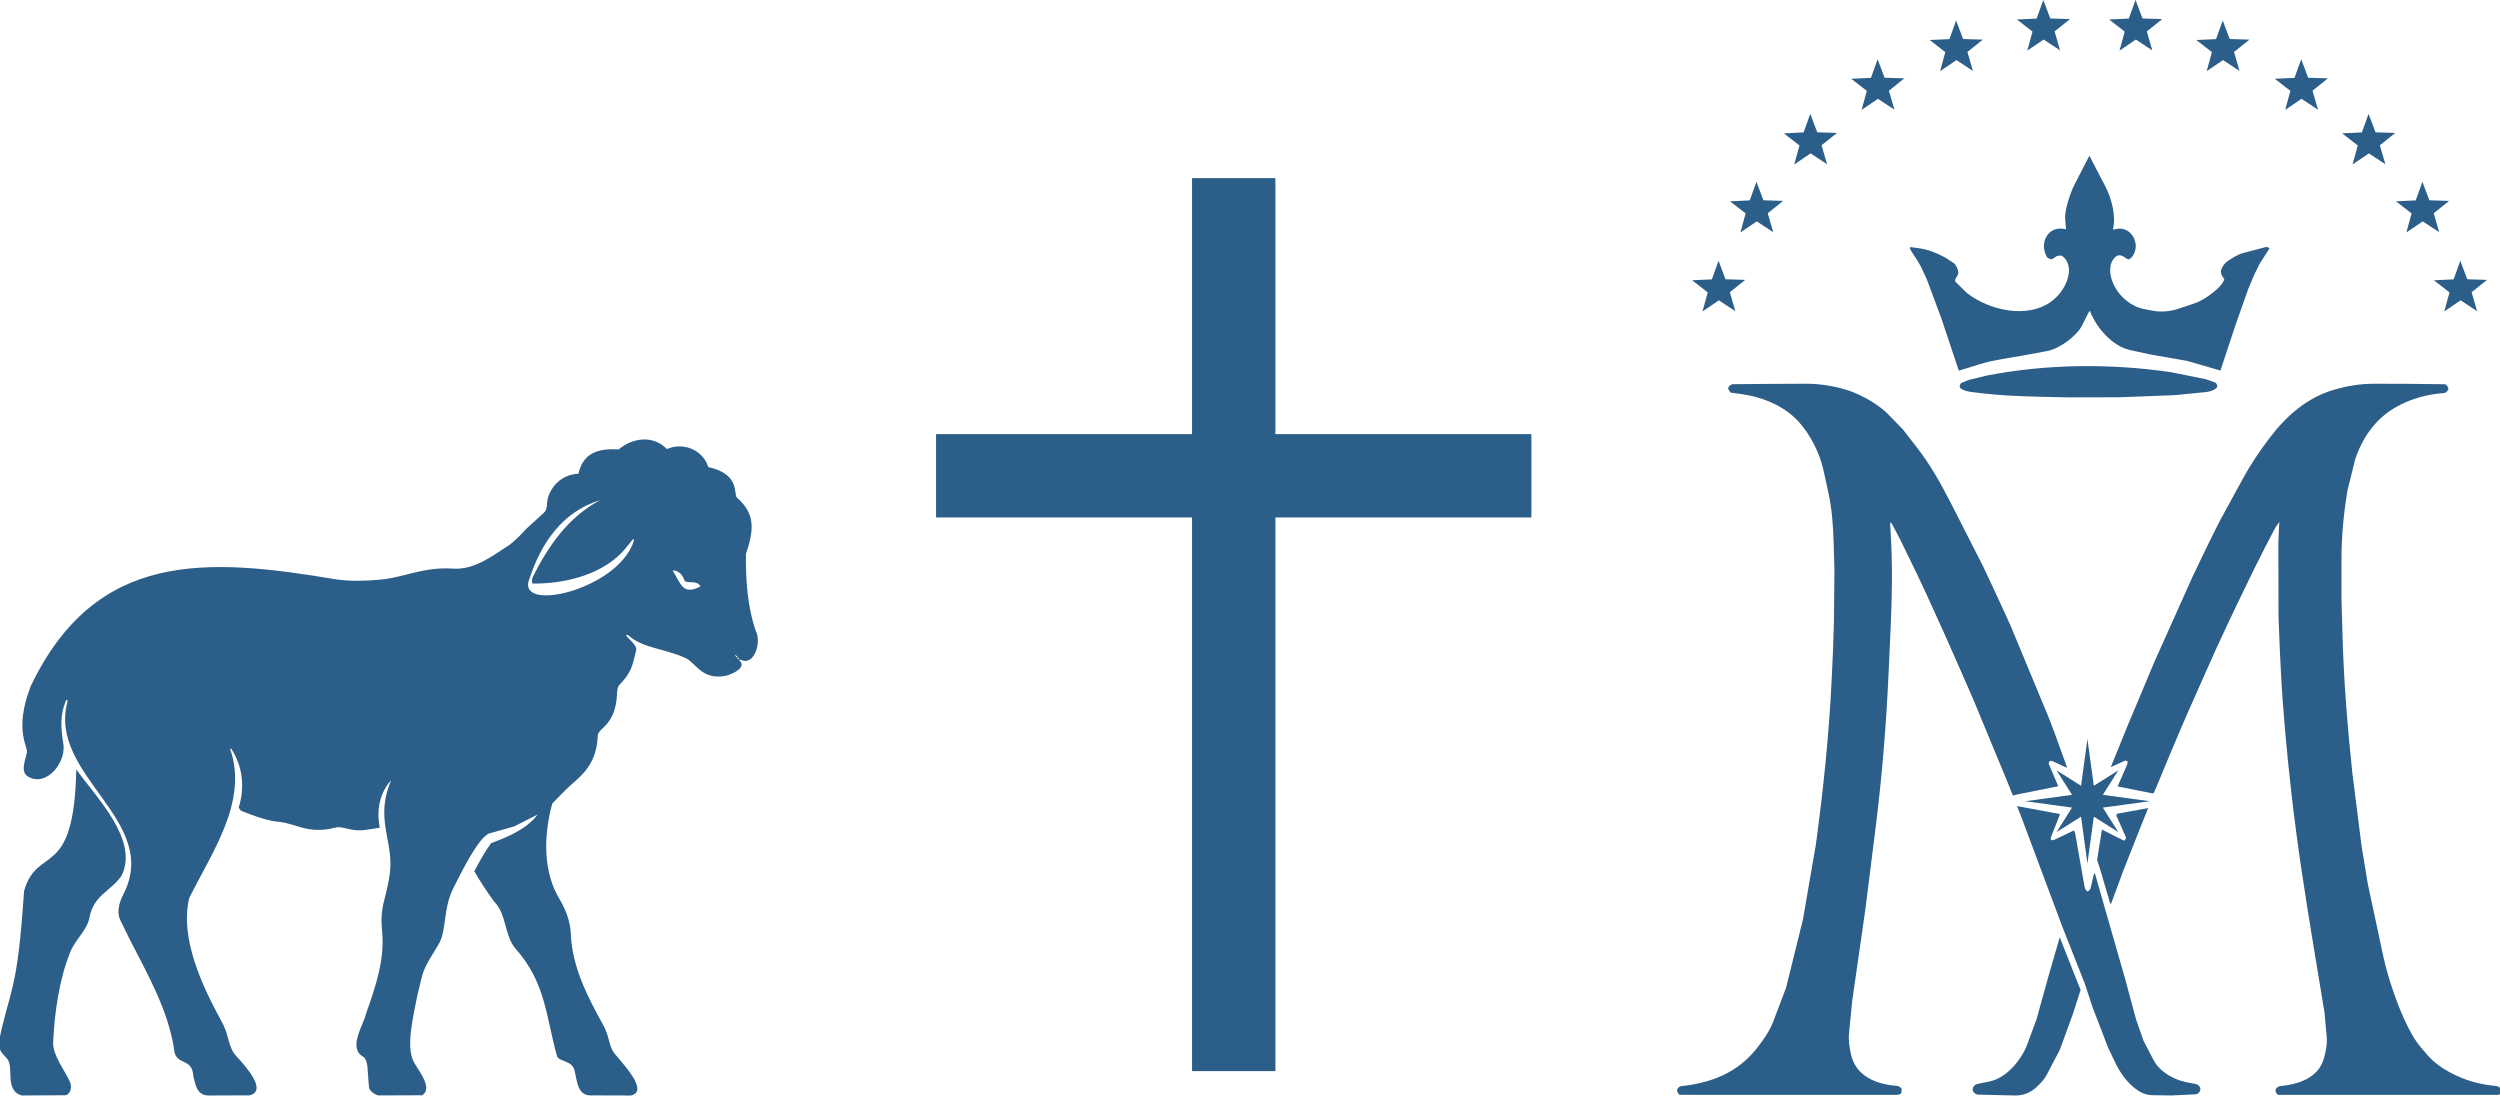
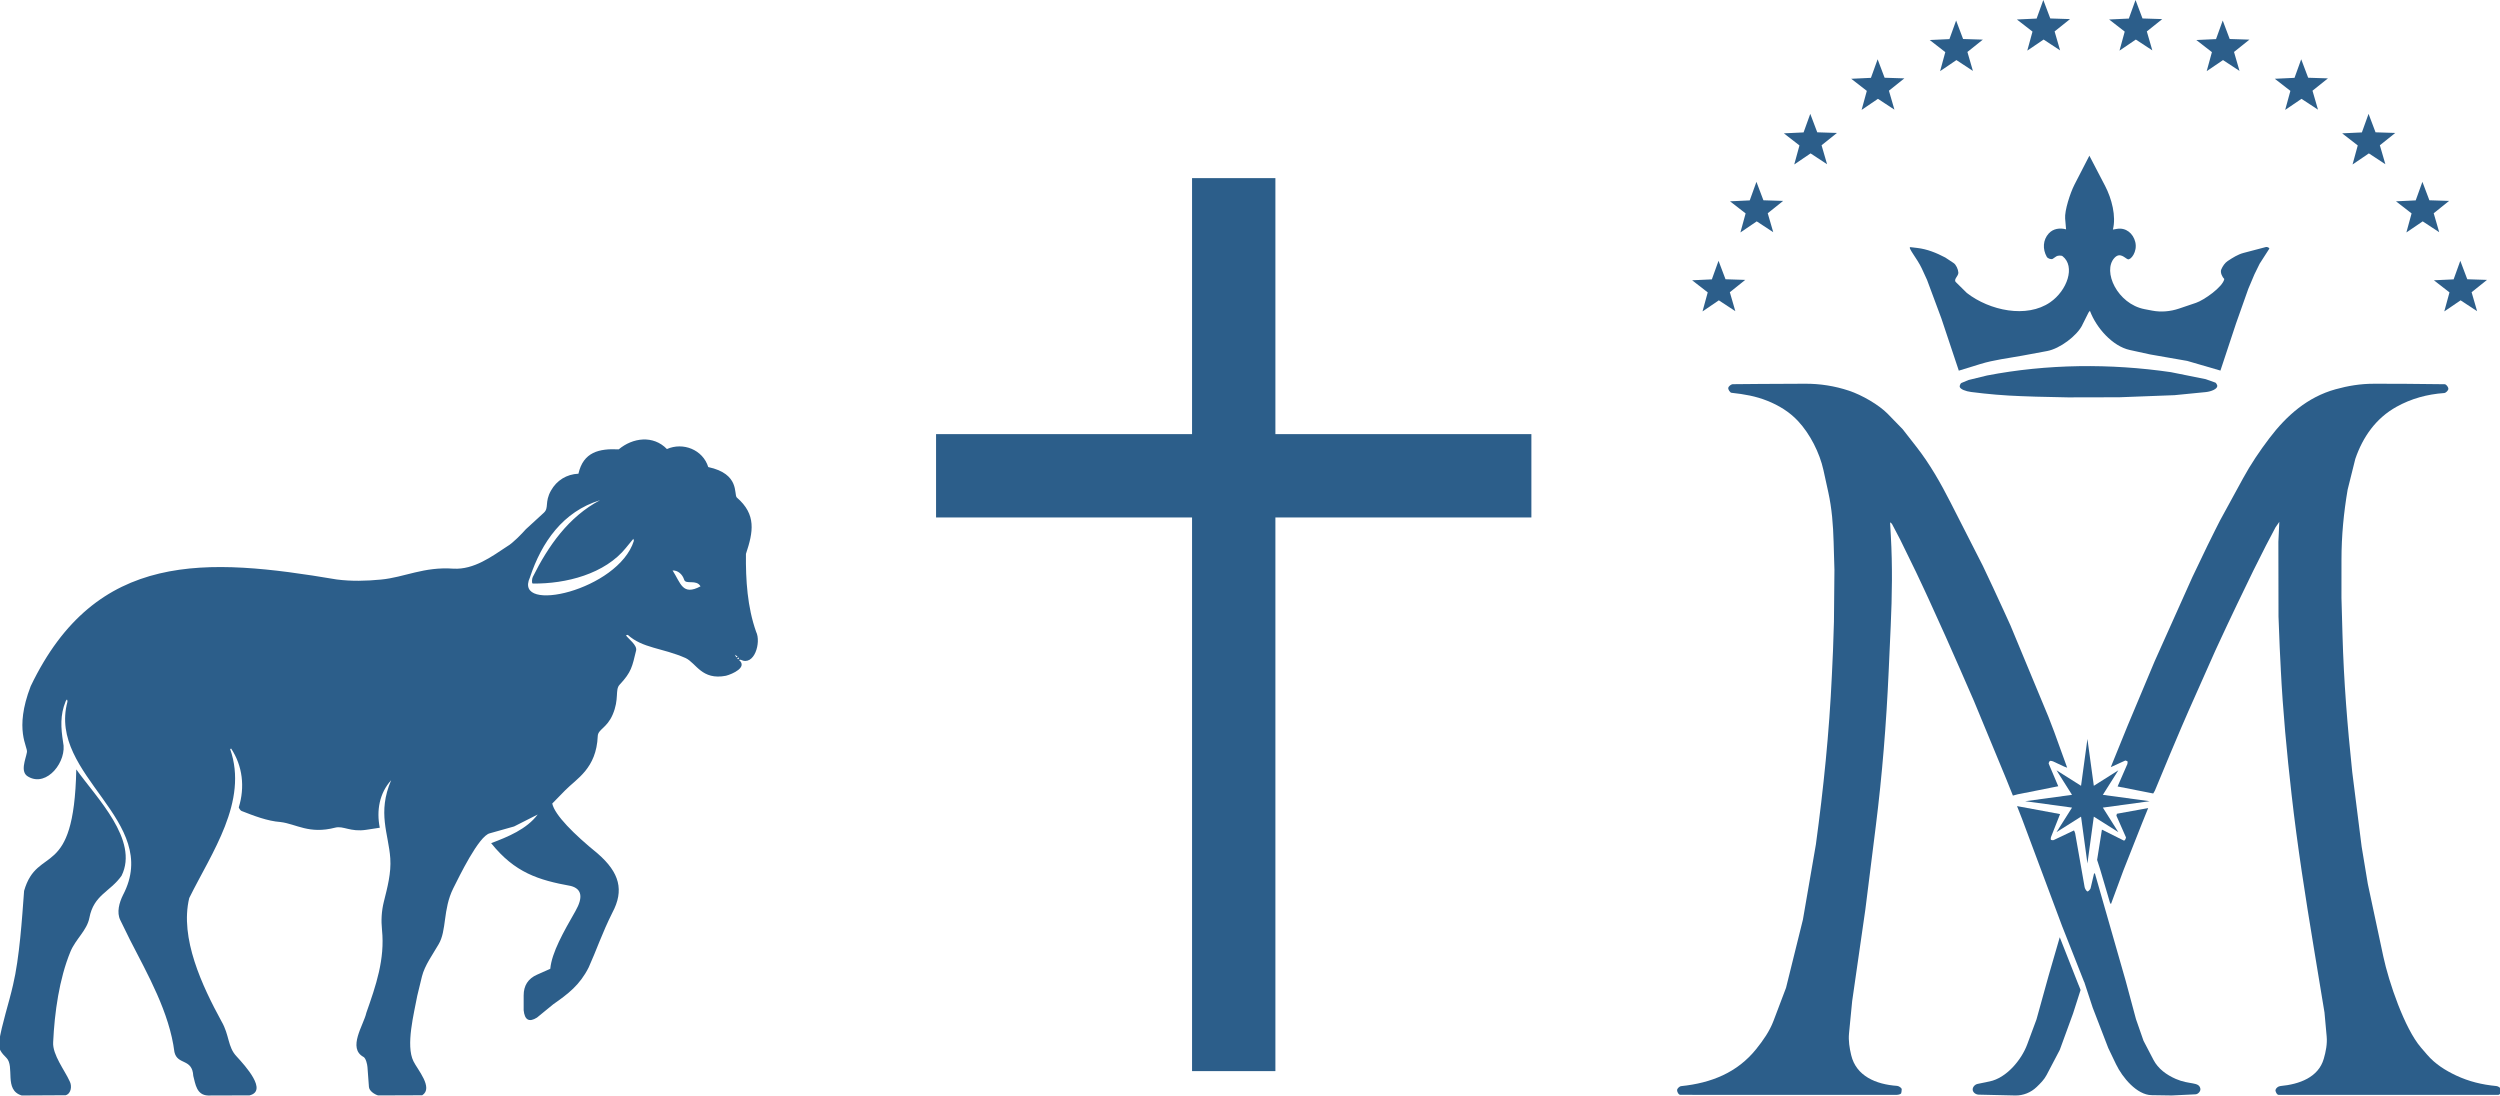
<svg xmlns="http://www.w3.org/2000/svg" id="AB10-three-mark-lockup" viewBox="0 0 1959.71 858.75">
  <g id="three-mark-mono-navy">
    <g id="lockup-m">
      <g id="crown-stars-accent">
        <path d="M1632.28,254.83c-4.21,8.41-17.58,18.5-27.59,20.35l-19.25,3.57c-11.23,2.08-22.31,3.29-33.13,6.62l-16.83,5.18-13.66-40.93-11.23-30.18-4.13-9c-3.45-7.52-11.63-17.02-8.85-16.7l5.32.63c7.87.93,14.97,3.84,21.94,7.5l6.51,4.3c1.98,1.3,3.59,4.94,3.75,7.51.18,2.77-4.14,5.33-1.92,7.52l8.61,8.49c17.85,13.81,46.86,20,65.27,7.28,13.43-9.28,19.91-28.14,9.74-36.12-.98-.77-3.89-.59-4.88.09l-2.79,1.91c-1.08.74-3.92-.1-4.74-1.55-3.37-6.01-3.06-13.24,1.57-18.31,3.51-3.84,8.71-4.52,13.57-3.21l-.73-8.48c-.52-6.07,3.94-20.01,7.32-26.58l11.67-22.67,12.36,23.73c5.21,10,8.75,23.79,6.08,34.18l3.18-.55c7.06-1.22,12.76,3.59,14.38,10.32,1.84,7.63-3.61,14.33-5.87,13.5s-6.03-5.88-10.48-1.06c-9.61,10.41,2.29,36.07,23.6,40.17l6.05,1.16c6.97,1.34,14.28.66,20.99-1.61l13.33-4.51c6.2-2.09,21.04-12.45,22.15-18.67-1.46-1.36-3.39-5.04-2.39-7.46,1.07-2.58,2.89-5.21,5.06-6.64,3.99-2.63,7.95-5.17,12.48-6.36l17.63-4.65c.74-.19,2.92.69,2.45,1.42l-7.51,11.68-4.08,8.31-4.81,11.37-9.58,27.03-12.28,37.08-26.04-7.58-29.04-5.07-16.01-3.5c-13.41-2.93-26.22-17.26-31.22-30.73l-1.08,1.37-4.92,9.81Z" fill="#2c5e8a" />
        <path d="M1661.31,311.41l-40.21.09-25.21-.56-11.58-.41c-13.29-.47-25.98-1.55-39.23-3.26-4.08-.53-8.61-2.13-8.91-4.19-.1-.69.62-2.57,1.29-2.85l5.62-2.34,14.47-3.54c47.09-9.09,96.7-9.54,144.16-2.62l27.26,5.48,7.63,2.71c.56.2,1.45,1.88,1.5,2.48.19,2.48-4.72,4.53-9.11,4.96l-24.47,2.41-43.21,1.64Z" fill="#2c5e8a" />
        <polygon points="1660.52 652.28 1641.31 640.15 1636.3 676.87 1631.3 640.15 1612.09 652.28 1624.22 633.07 1587.5 628.06 1624.22 623.06 1612.09 603.85 1631.3 615.98 1636.3 579.26 1641.31 615.98 1660.52 603.85 1648.39 623.06 1685.1 628.06 1648.39 633.07 1660.52 652.28" fill="#2c5e8a" />
        <g id="Stars">
          <polygon id="Left_Star" data-name="Left Star" points="1360.3 243.93 1347.37 235.43 1334.57 244.12 1338.66 229.2 1326.44 219.71 1341.89 218.99 1347.13 204.43 1352.6 218.91 1368.06 219.4 1355.99 229.07 1360.3 243.93" fill="#2c5e8a" />
          <polygon points="1390.01 182.02 1377.08 173.53 1364.28 182.22 1368.36 167.29 1356.14 157.81 1371.6 157.08 1376.84 142.53 1382.31 157 1397.77 157.49 1385.7 167.16 1390.01 182.02" fill="#2c5e8a" />
          <polygon points="1432.21 128.74 1419.28 120.24 1406.48 128.93 1410.57 114.01 1398.35 104.52 1413.8 103.8 1419.04 89.24 1424.51 103.72 1439.97 104.21 1427.9 113.88 1432.21 128.74" fill="#2c5e8a" />
          <polygon points="1485.01 85.96 1472.08 77.47 1459.28 86.16 1463.37 71.24 1451.15 61.75 1466.6 61.02 1471.85 46.47 1477.31 60.94 1492.78 61.43 1480.7 71.11 1485.01 85.96" fill="#2c5e8a" />
          <polygon points="1546.53 55.59 1533.6 47.09 1520.81 55.78 1524.89 40.86 1512.67 31.37 1528.12 30.65 1533.37 16.09 1538.83 30.57 1554.3 31.06 1542.22 40.73 1546.53 55.59" fill="#2c5e8a" />
          <polygon points="1614.88 39.49 1601.95 31 1589.15 39.69 1593.24 24.77 1581.02 15.28 1596.47 14.55 1601.72 0 1607.18 14.47 1622.65 14.96 1610.57 24.63 1614.88 39.49" fill="#2c5e8a" />
          <polygon points="1687.17 39.49 1674.24 31 1661.44 39.69 1665.53 24.77 1653.31 15.28 1668.76 14.55 1674.01 0 1679.47 14.47 1694.94 14.96 1682.86 24.63 1687.17 39.49" fill="#2c5e8a" />
          <polygon points="1755.52 55.59 1742.59 47.09 1729.79 55.78 1733.88 40.86 1721.66 31.37 1737.11 30.65 1742.36 16.09 1747.82 30.57 1763.29 31.06 1751.21 40.73 1755.52 55.59" fill="#2c5e8a" />
          <polygon points="1817.04 85.96 1804.11 77.47 1791.31 86.16 1795.4 71.24 1783.18 61.75 1798.63 61.02 1803.88 46.47 1809.34 60.94 1824.81 61.43 1812.73 71.11 1817.04 85.96" fill="#2c5e8a" />
          <polygon points="1869.85 128.74 1856.92 120.24 1844.12 128.93 1848.2 114.01 1835.98 104.52 1851.44 103.8 1856.68 89.24 1862.15 103.72 1877.61 104.21 1865.53 113.88 1869.85 128.74" fill="#2c5e8a" />
          <polygon points="1912.05 182.02 1899.12 173.53 1886.32 182.22 1890.4 167.29 1878.18 157.81 1893.64 157.08 1898.88 142.53 1904.35 157 1919.81 157.49 1907.74 167.16 1912.05 182.02" fill="#2c5e8a" />
          <polygon id="Right_Star" data-name="Right Star" points="1941.76 243.93 1928.83 235.43 1916.03 244.12 1920.11 229.2 1907.89 219.71 1923.35 218.99 1928.59 204.43 1934.06 218.91 1949.52 219.4 1937.45 229.07 1941.76 243.93" fill="#2c5e8a" />
        </g>
      </g>
      <g id="m-letterform">
        <g>
          <path d="M1787.87,524.43l-.84-16.82-.95-24.42-.1-58.41.74-15.71-2.98,4.31-7.58,14.43-9.81,19.5-12.69,26.27-7.31,15.39-4.16,8.9-5.68,12.24-20.96,47.18-5.67,13.06-8.96,21.15-11.7,28.16c-.25.6-1.18,2.08-1.37,2.34l-10.17-2.01-17.73-3.49,7.67-17.62c.21-.49.29-2.12-.09-2.25l-1.5-.49-11.42,5.21,13.19-32.46,21.14-50.4,29.63-66.12,11.87-24.76,5.91-11.92,3.85-7.61,18.09-33.12c6.09-11.15,12.95-21.3,20.6-31.4,13.55-17.87,29.98-32.3,51.82-38.39,9.82-2.74,19.7-4.36,29.86-4.35l22.24.02,33.49.35c1.33.01,2.98,2.31,2.93,3.64-.04,1.19-1.88,3.17-3.29,3.27-13.4.97-25.72,4.32-37.36,10.78-16.06,8.91-26.37,23.53-32.29,40.83l-6.01,24.08c-3.09,18.21-4.82,36.17-4.83,54.73l-.02,30.09.82,29.36c1.01,36.09,3.85,71.22,7.63,107.18l7.37,58.48,4.86,29.32,12.13,56.82c4.3,20.13,16.66,56.43,29.48,71.34l4.91,5.7c6.17,7.17,14.11,12.22,22.71,16.26,10.03,4.71,20.31,7.2,31.52,8.26,1.48.14,3.14,1.36,3.67,2.44s-.46,4.49-2.23,4.49h-172.1c-1.42,0-2.73-2.85-2.46-3.9.38-1.45,2.06-2.86,3.87-3.03,14.91-1.4,29.71-6.78,33.94-21.32,1.63-5.62,2.83-11.63,2.29-17.54l-1.71-18.8-8.45-51.18c-6.63-40.15-12.81-79.49-17.38-119.92-3.7-32.75-6.77-64.73-8.44-98.12Z" fill="#2c5e8a" />
          <path d="M1646.17,681.13l-2.28-7.07,3.77-23.73,17.11,8.55c.93.47,2.16-2.43,1.62-2.78l-7.38-16.72.4-1.49,18.6-3.38,5.91-1.07-4.8,11.88-14.7,37.18-9,24.39-.61,1.65c-.12.32-.75-.65-.88-1.07l-3.35-11.41-4.41-14.93Z" fill="#2c5e8a" />
          <path d="M1481.6,409.45l.59,10.46c1.34,23.68.99,46.87-.08,70.59l-1.62,35.93c-1.84,40.86-5.04,80.91-10.12,121.45l-8.15,65.08-10.33,71.77-2.47,25.27c-.56,5.74.38,11.54,1.69,17.07,3.9,16.47,19.45,22.97,36,24.13,1.31.09,3.68,1.58,3.62,2.74-.06,1.13-.21,2.37-.41,2.98-.25.77-2.25,1.32-3.48,1.32l-169.68-.02c-1.49,0-2.72-2.82-2.52-3.91s1.84-2.77,3.19-2.91c23.54-2.43,43.95-10.55,58.8-29.02,5.5-6.85,10.49-13.93,13.6-22.15l9.82-25.93,13.22-53.39,10.17-58.94c6.01-44.21,10.48-87.8,12.52-132.29l.9-19.65.74-22.75.38-40.6-.64-21.99c-.38-13.19-1.36-26.04-4.18-38.9l-3.79-17.29c-2.96-13.48-10.46-28.33-19.99-38.52-6.68-7.14-14.96-12.18-24-15.8-9.14-3.66-18.17-5.21-28.07-6.27-1.19-.13-2.75-2.64-2.56-3.81.21-1.31,2.24-2.93,3.65-2.94l21.3-.19,35.25-.17c11.8-.06,23.28,1.76,34.48,5.48,9.98,3.32,23.43,11.02,30.44,18.24l11.61,11.94,10.72,13.73c10.65,13.64,18.97,28.33,26.87,43.82l25.2,49.45,7.83,16.6,8.47,18.35,5.37,11.79,29.79,71.7,4.54,11.82,10.16,28.08-2.43-.92-8.67-4.06c-.48-.23-1.74-.41-2.17-.42-.57-.01-1.43,1.74-1.2,2.28l6.82,16.11.65,1.54c.02.06-.66.12-1.25.24l-14.76,2.96-15.75,3.11-3.79,1.01-5.28-13.15-25.42-61.4-10.9-24.96-11.2-25.35-12.93-28.53-4.13-8.93-5.97-12.69-12.56-25.74-6.46-12.32c-.12-.23-1.62-1.28-1.44-1.13Z" fill="#2c5e8a" />
        </g>
        <g>
          <path d="M1724.82,853.36c-1.08-5.58-8.45-2.89-19.21-7.59-7.28-3.17-13.9-7.96-17.55-14.97l-7.8-14.98-5.88-16.88-8.11-30.15-24.04-83.92c-.18-.09-.5-.25-.69-.35l-2.77,11.82c-.17.71-1.79,2.55-2.39,2.44-.92-.17-2.1-2.3-2.28-3.37l-5.49-31.24-1.92-10.9c-.09-.53-.8-2.2-.92-2.32l-15.94,7.57c-.53.25-2.2,0-2.26-.43-.04-.29-.04-1.4.14-1.85l7.15-18.1-33.73-6.24,3.98,10.19,31.63,84.63h.02s16.96,43.01,16.96,43.01c.15-.02.23-.01.1.05l6.6,20.06,12.22,31.72,6.05,12.63c5,10.44,16.36,24.11,27.91,24.29l15.75.24,18.72-.9c1.99-.1,4.15-2.45,3.76-4.47Z" fill="#2c5e8a" />
          <path d="M1641.53,684.53h0c-.24-.12-.17-.09,0,0Z" fill="#2c5e8a" />
        </g>
        <path d="M1629.41,772.21h-.01s-14.79-37.52-14.79-37.52l-8.72,30.08-9.52,34.33-7.26,19.58c-4.53,12.22-16.3,26.31-29.44,29.02l-9.51,1.97c-2.12.44-3.98,2.55-3.8,4.59.19,2.14,2.4,3.77,4.78,3.82l28.54.65c6.33.14,12.38-2.37,16.84-6.67,2.93-2.82,5.88-5.76,7.76-9.35l10.35-19.73,10.41-28.53,5.9-18.43-1.51-3.84Z" fill="#2c5e8a" />
      </g>
    </g>
    <g id="lockup-lamb">
-       <path d="M490.63,498.01c2.15,2.99,8.87,7.67,8.02,11.85-3.1,12.69-3.52,16.81-12.98,26.91-3.72,3.98-.08,11.11-5.45,23.5-4.54,10.47-11.43,11.41-11.65,16.69-1.06,25.56-16.56,33.37-25.58,42.6l-10.09,10.32c-6.96,25.46-7.27,54.23,6.16,75.65,4.8,8.51,7.98,16.91,8.4,26.77,1.08,25.26,12.67,48.28,24.71,69.95,6.27,10.82,4.55,17.97,10.24,24.41,4.38,5.66,27.33,29,12,32.1,0,0-32.31-.11-32.31-.11-9.85-.5-9.81-12.77-11.79-19.63-1.85-7.96-12.6-6.67-13.77-11.42-8.53-30.88-8.87-57.42-32.27-83.79-9.37-10.9-6.66-26.73-17.1-37.29-4.14-5.61-12.11-17.47-15.39-23.6,4.3-7.96,8-14.85,13.22-21.98,13.05-4.92,27.89-10.96,36.48-22.46l-18.5,9.37-18.99,5.35c-8.7,1.95-24.27,34.4-28.69,43.16-8.3,16.7-4.95,33.01-11.55,43.96-4.47,7.79-10.82,16.37-13.01,25.16,0,0-3.66,15.11-3.66,15.11-2.49,13.59-9.19,38.91-2.98,51.31,3.02,6.34,15.92,20.91,6.87,26.66l-34.59.13c-2.97-.9-6.95-3.56-7.18-6.67l-1.15-15.55c-.17-2.24-1.22-6.72-2.97-7.88-12.97-6.88.05-25.19,2.09-34.68,7.53-21.4,14.61-41.89,12.28-64.91-.77-7.57-.39-14.79,1.45-22.19,2.77-11.09,5.83-22.47,5.04-33.96-1.33-19.36-10.3-35.56.68-61.26-9.19,10.12-11.62,23.82-8.92,37.25l-10.55,1.62c-12.48,1.92-18.03-3.33-24.36-1.69-20.53,5.33-30.48-2.85-42.86-4.39-10.22-.7-21.16-4.98-30.61-8.68-.83-.31-2.07-2.24-2.15-2.8,4.92-15.93,3.01-32.53-6-46.15l-.75.46c14.41,41.06-14.68,81.42-32.08,116.75-7.58,31.37,10.17,68.93,25.3,96.68,6.33,10.89,4.7,20.01,11.84,27.48,6.87,7.49,24.58,26.96,10.13,30.53,0,0-32.56.1-32.56.1-8.95-.35-9.81-8.81-11.54-15.36-.76-14.02-12.35-8.24-14.77-18.67-3.92-31.04-20.82-60.62-34.85-87.99,0,0-7.6-15.49-7.6-15.49-2.99-6.09-.8-13.71,2.12-19.62,30.74-58.47-59.17-93.41-43.53-151.56-.03-1.92-.53-2.25-1.41-.33-4.46,10.91-3.74,20.87-2.03,31.98,3.41,14.91-12.56,35.5-27.11,27.23-7-3.57-2.17-13.74-1.23-19.25.99-4.25-10.35-17.25,2.96-51.78,51.18-106.81,137.84-100.88,239.89-83.67,11.57,1.51,23.11,1.19,34.74.07,18.43-1.77,33.59-10.27,56.86-8.53,15.92.81,29.62-9.28,42.25-17.65,4.02-2.22,11.39-9.84,14.45-13.31,0,0,14.06-12.89,14.06-12.89,4.2-3.85.45-8.14,5.56-17.31,4.52-8.1,12.34-12.89,21.55-13.29,3.85-17.06,16.3-19.82,31.59-19.08,10.88-9.14,27-11.4,37.78-.25,12.66-5.6,28.18.48,32.4,14.12,24.97,5.34,19.94,21.27,22.35,23.84,15.51,13.36,12.94,27.01,7.19,44.22-.23,20.46,1.12,41.69,7.97,61.04,4.13,8.24-1.37,27.39-12.16,21.91l-1.35.16c7.16,5.69-5.04,11.12-10.15,12.43-18.93,3.68-23.27-9.9-31.57-13.87-18.57-8.15-33.54-7.54-45.39-18.21l-1.4.4ZM490.86,429.22c-16.61,20.78-47.35,28.53-73.18,28.21-1.09.07-.65-4.05-.04-5.13,12.16-24.46,28.1-47.19,52.73-60.21-29.03,8.93-45.72,32.76-55,60.62-13.29,28.85,69.33,10.08,81.52-28.8l-.41-1.57-5.62,6.86ZM536.31,454.46c-1.37-4.35-4.97-7.46-9.08-7.28,6.47,10,7.65,20.02,21.89,12.45-3.17-5.75-11.55-1.16-12.81-5.17ZM491.11,496.37l-1.21-.11,1.21.11ZM578.23,514.68l-2.18-1.46,1.12,2.04,1.06-.58ZM578.75,515.36l-.84.87.65.59.82-.75-.63-.72Z" fill="#2c5e8a" />
+       <path d="M490.63,498.01c2.15,2.99,8.87,7.67,8.02,11.85-3.1,12.69-3.52,16.81-12.98,26.91-3.72,3.98-.08,11.11-5.45,23.5-4.54,10.47-11.43,11.41-11.65,16.69-1.06,25.56-16.56,33.37-25.58,42.6l-10.09,10.32C434.829,638.879 449.898,653.948 468.444,669.017 C485.831,684.085 489.309,697.995 480.036,715.382 C471.922,731.61 467.285,745.519 461.489,758.27 C454.535,772.179 445.262,779.134 433.67,787.248 L420.92,797.68 Q411.647,803.476 410.488,791.884 L410.488,780.293 Q410.488,768.702 420.92,764.065 L431.352,759.429 C432.511,746.678 441.784,730.45 451.057,714.223 Q460.33,697.995 447.58,694.517 C422.079,689.881 403.533,684.085 385.000,660.940 c13.05-4.92,27.89-10.96,36.48-22.46l-18.5,9.37-18.99,5.35c-8.7,1.95-24.27,34.4-28.69,43.16-8.3,16.7-4.95,33.01-11.55,43.96-4.47,7.79-10.82,16.37-13.01,25.16,0,0-3.66,15.11-3.66,15.11-2.49,13.59-9.19,38.91-2.98,51.31,3.02,6.34,15.92,20.91,6.87,26.66l-34.59.13c-2.97-.9-6.95-3.56-7.18-6.67l-1.15-15.55c-.17-2.24-1.22-6.72-2.97-7.88-12.97-6.88.05-25.19,2.09-34.68,7.53-21.4,14.61-41.89,12.28-64.91-.77-7.57-.39-14.79,1.45-22.19,2.77-11.09,5.83-22.47,5.04-33.96-1.33-19.36-10.3-35.56.68-61.26-9.19,10.12-11.62,23.82-8.92,37.25l-10.55,1.62c-12.48,1.92-18.03-3.33-24.36-1.69-20.53,5.33-30.48-2.85-42.86-4.39-10.22-.7-21.16-4.98-30.61-8.68-.83-.31-2.07-2.24-2.15-2.8,4.92-15.93,3.01-32.53-6-46.15l-.75.46c14.41,41.06-14.68,81.42-32.08,116.75-7.58,31.37,10.17,68.93,25.3,96.68,6.33,10.89,4.7,20.01,11.84,27.48,6.87,7.49,24.58,26.96,10.13,30.53,0,0-32.56.1-32.56.1-8.95-.35-9.81-8.81-11.54-15.36-.76-14.02-12.35-8.24-14.77-18.67-3.92-31.04-20.82-60.62-34.85-87.99,0,0-7.6-15.49-7.6-15.49-2.99-6.09-.8-13.71,2.12-19.62,30.74-58.47-59.17-93.41-43.53-151.56-.03-1.92-.53-2.25-1.41-.33-4.46,10.91-3.74,20.87-2.03,31.98,3.41,14.91-12.56,35.5-27.11,27.23-7-3.57-2.17-13.74-1.23-19.25.99-4.25-10.35-17.25,2.96-51.78,51.18-106.81,137.84-100.88,239.89-83.67,11.57,1.51,23.11,1.19,34.74.07,18.43-1.77,33.59-10.27,56.86-8.53,15.92.81,29.62-9.28,42.25-17.65,4.02-2.22,11.39-9.84,14.45-13.31,0,0,14.06-12.89,14.06-12.89,4.2-3.85.45-8.14,5.56-17.31,4.52-8.1,12.34-12.89,21.55-13.29,3.85-17.06,16.3-19.82,31.59-19.08,10.88-9.14,27-11.4,37.78-.25,12.66-5.6,28.18.48,32.4,14.12,24.97,5.34,19.94,21.27,22.35,23.84,15.51,13.36,12.94,27.01,7.19,44.22-.23,20.46,1.12,41.69,7.97,61.04,4.13,8.24-1.37,27.39-12.16,21.91l-1.35.16c7.16,5.69-5.04,11.12-10.15,12.43-18.93,3.68-23.27-9.9-31.57-13.87-18.57-8.15-33.54-7.54-45.39-18.21l-1.4.4ZM490.86,429.22c-16.61,20.78-47.35,28.53-73.18,28.21-1.09.07-.65-4.05-.04-5.13,12.16-24.46,28.1-47.19,52.73-60.21-29.03,8.93-45.72,32.76-55,60.62-13.29,28.85,69.33,10.08,81.52-28.8l-.41-1.57-5.62,6.86ZM536.31,454.46c-1.37-4.35-4.97-7.46-9.08-7.28,6.47,10,7.65,20.02,21.89,12.45-3.17-5.75-11.55-1.16-12.81-5.17ZM491.11,496.37l-1.21-.11,1.21.11ZM578.23,514.68l-2.18-1.46,1.12,2.04,1.06-.58ZM578.75,515.36l-.84.87.65.59.82-.75-.63-.72Z" fill="#2c5e8a" />
      <path d="M54.66,847.7c1.82,3.39,1.26,9.46-3.13,10.84l-34.5.19c-14.25-4.24-5.16-22.79-12.04-29.54-3.44-3.38-6.79-7.27-5.79-12.21,2.45-15.2,7.68-30.06,11.04-44.99,5.02-21.17,7.03-51.72,8.65-73.67,10.55-36.6,39.14-7.23,40.91-95.2,15.62,21.98,49.39,55.4,35.47,83.39-9.12,12.83-21.71,14.81-25.21,32.98-1.91,9.92-10.8,16.63-14.9,26.63-8.72,21.24-12.41,47.52-13.49,70.86-.64,9.79,9.21,22.22,13,30.73Z" fill="#2c5e8a" />
    </g>
    <polygon id="lockup-cross" points="1200.43 340.3 999.76 340.3 999.76 139.63 934.43 139.63 934.43 340.3 733.76 340.3 733.76 405.63 934.43 405.63 934.43 839.63 999.76 839.63 999.76 405.63 1200.43 405.63 1200.43 340.3" fill="#2c5e8a" />
  </g>
</svg>
